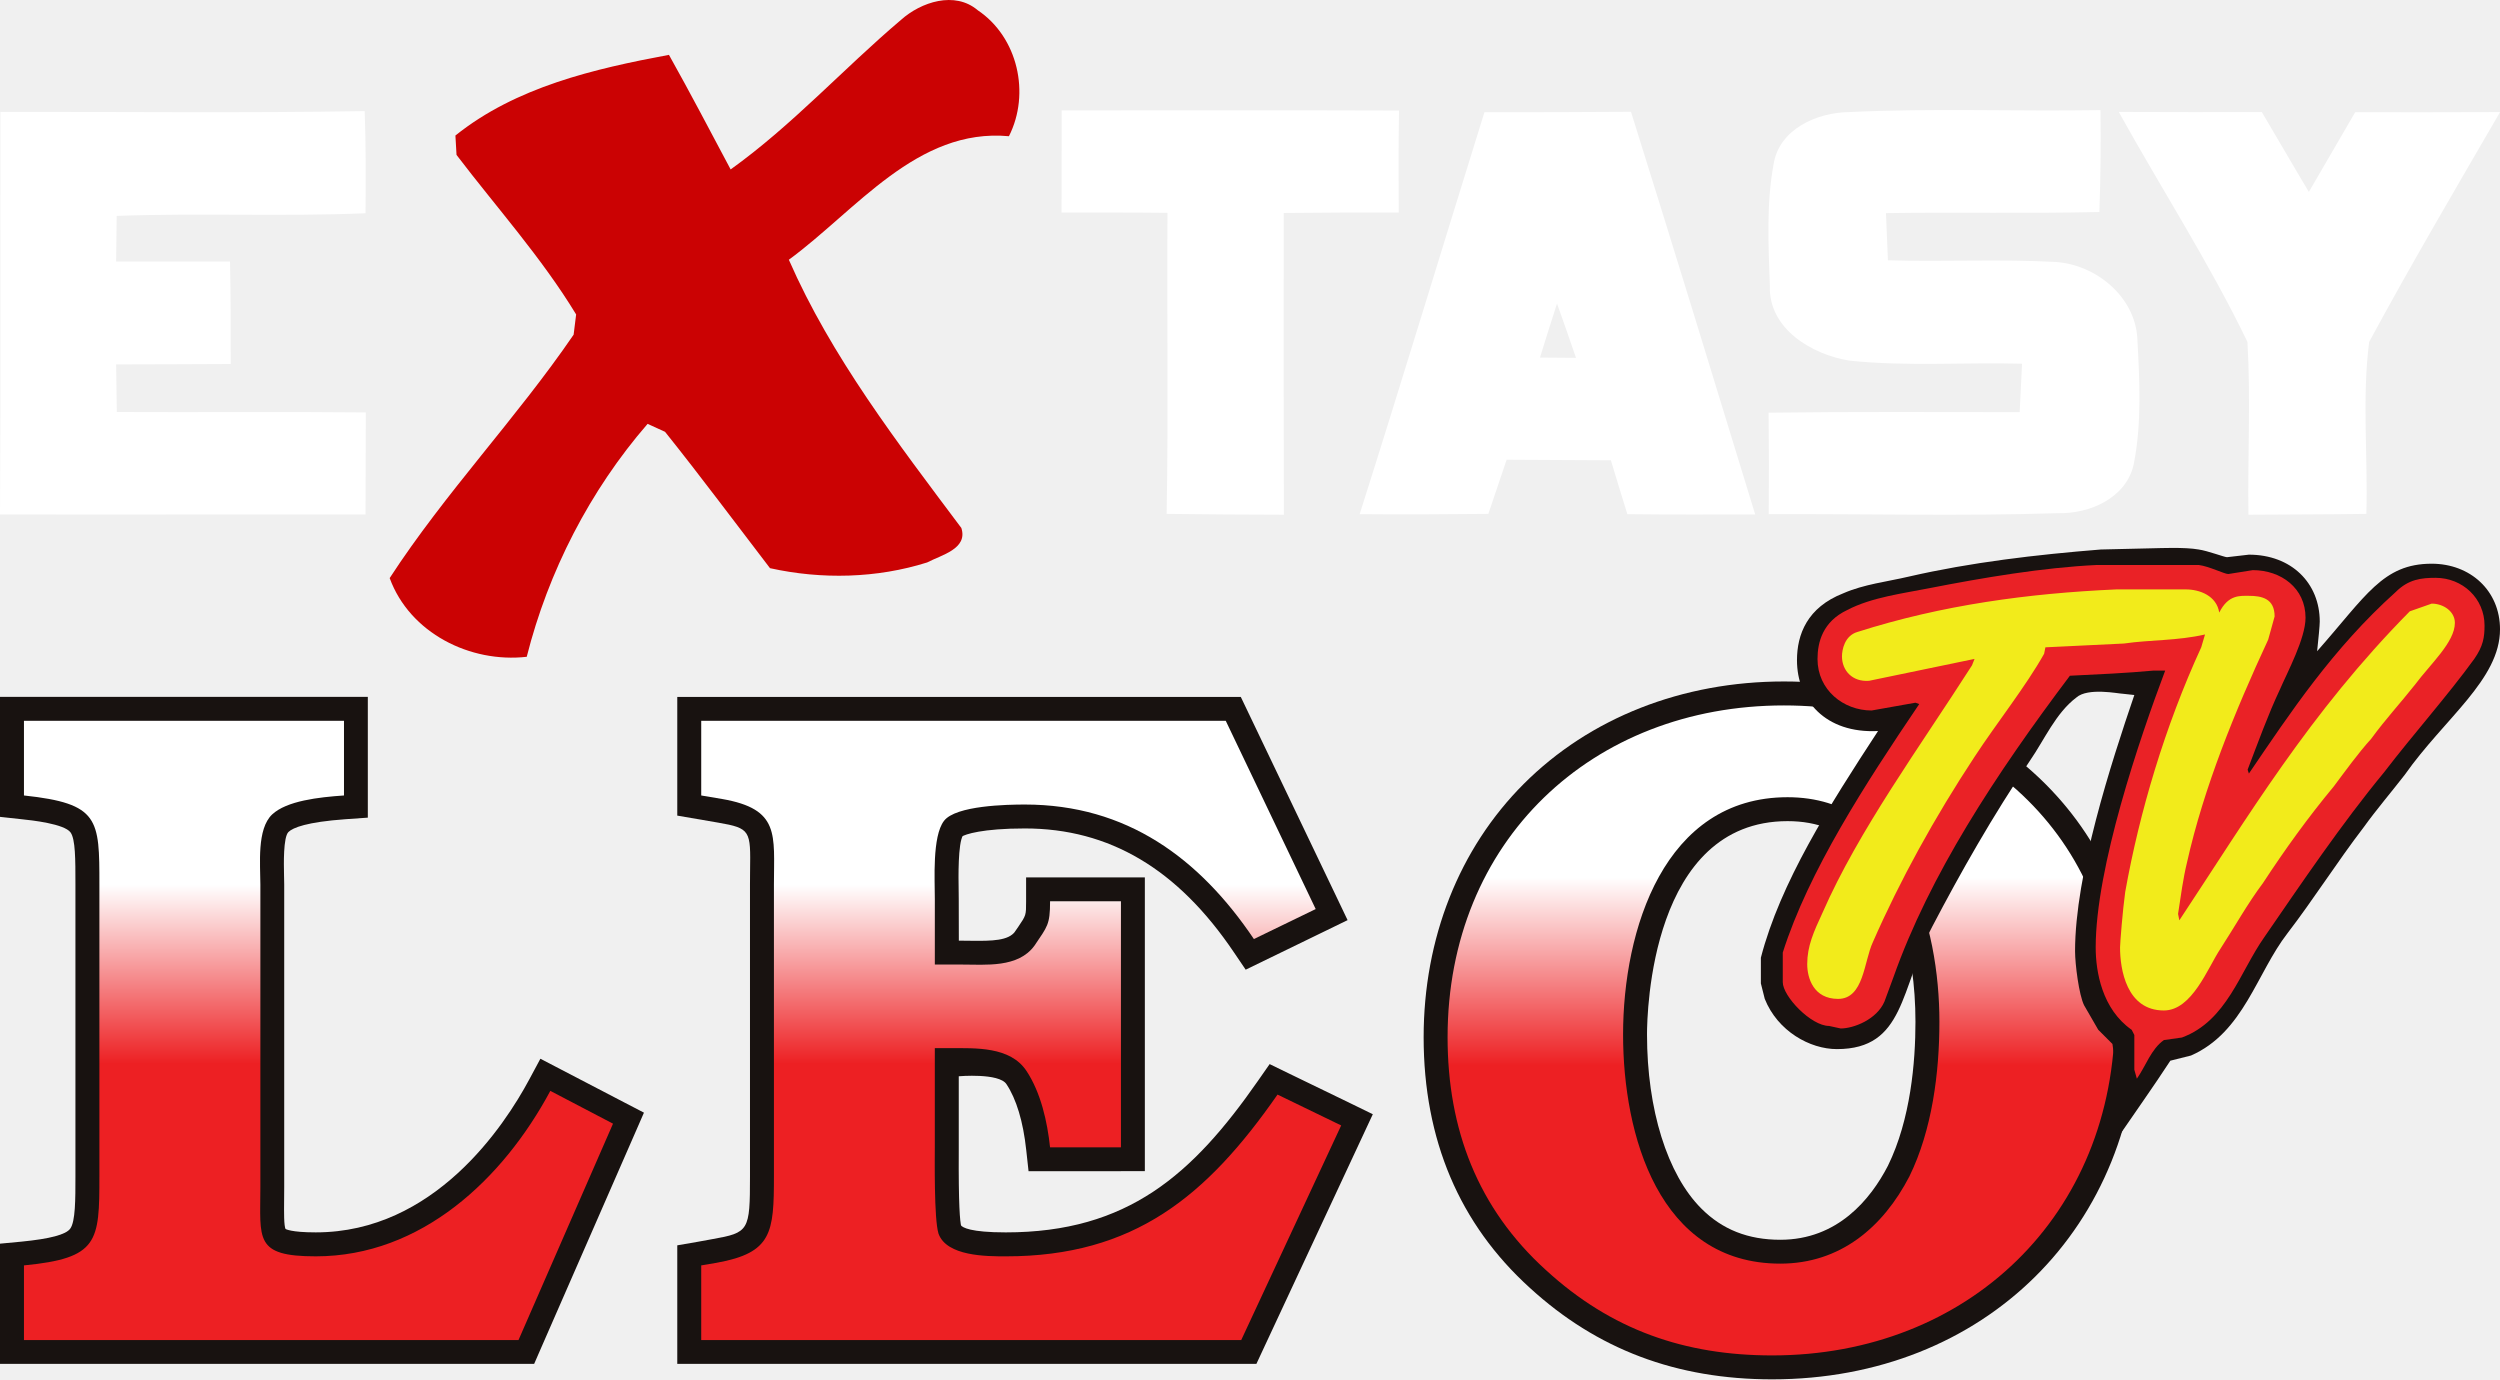
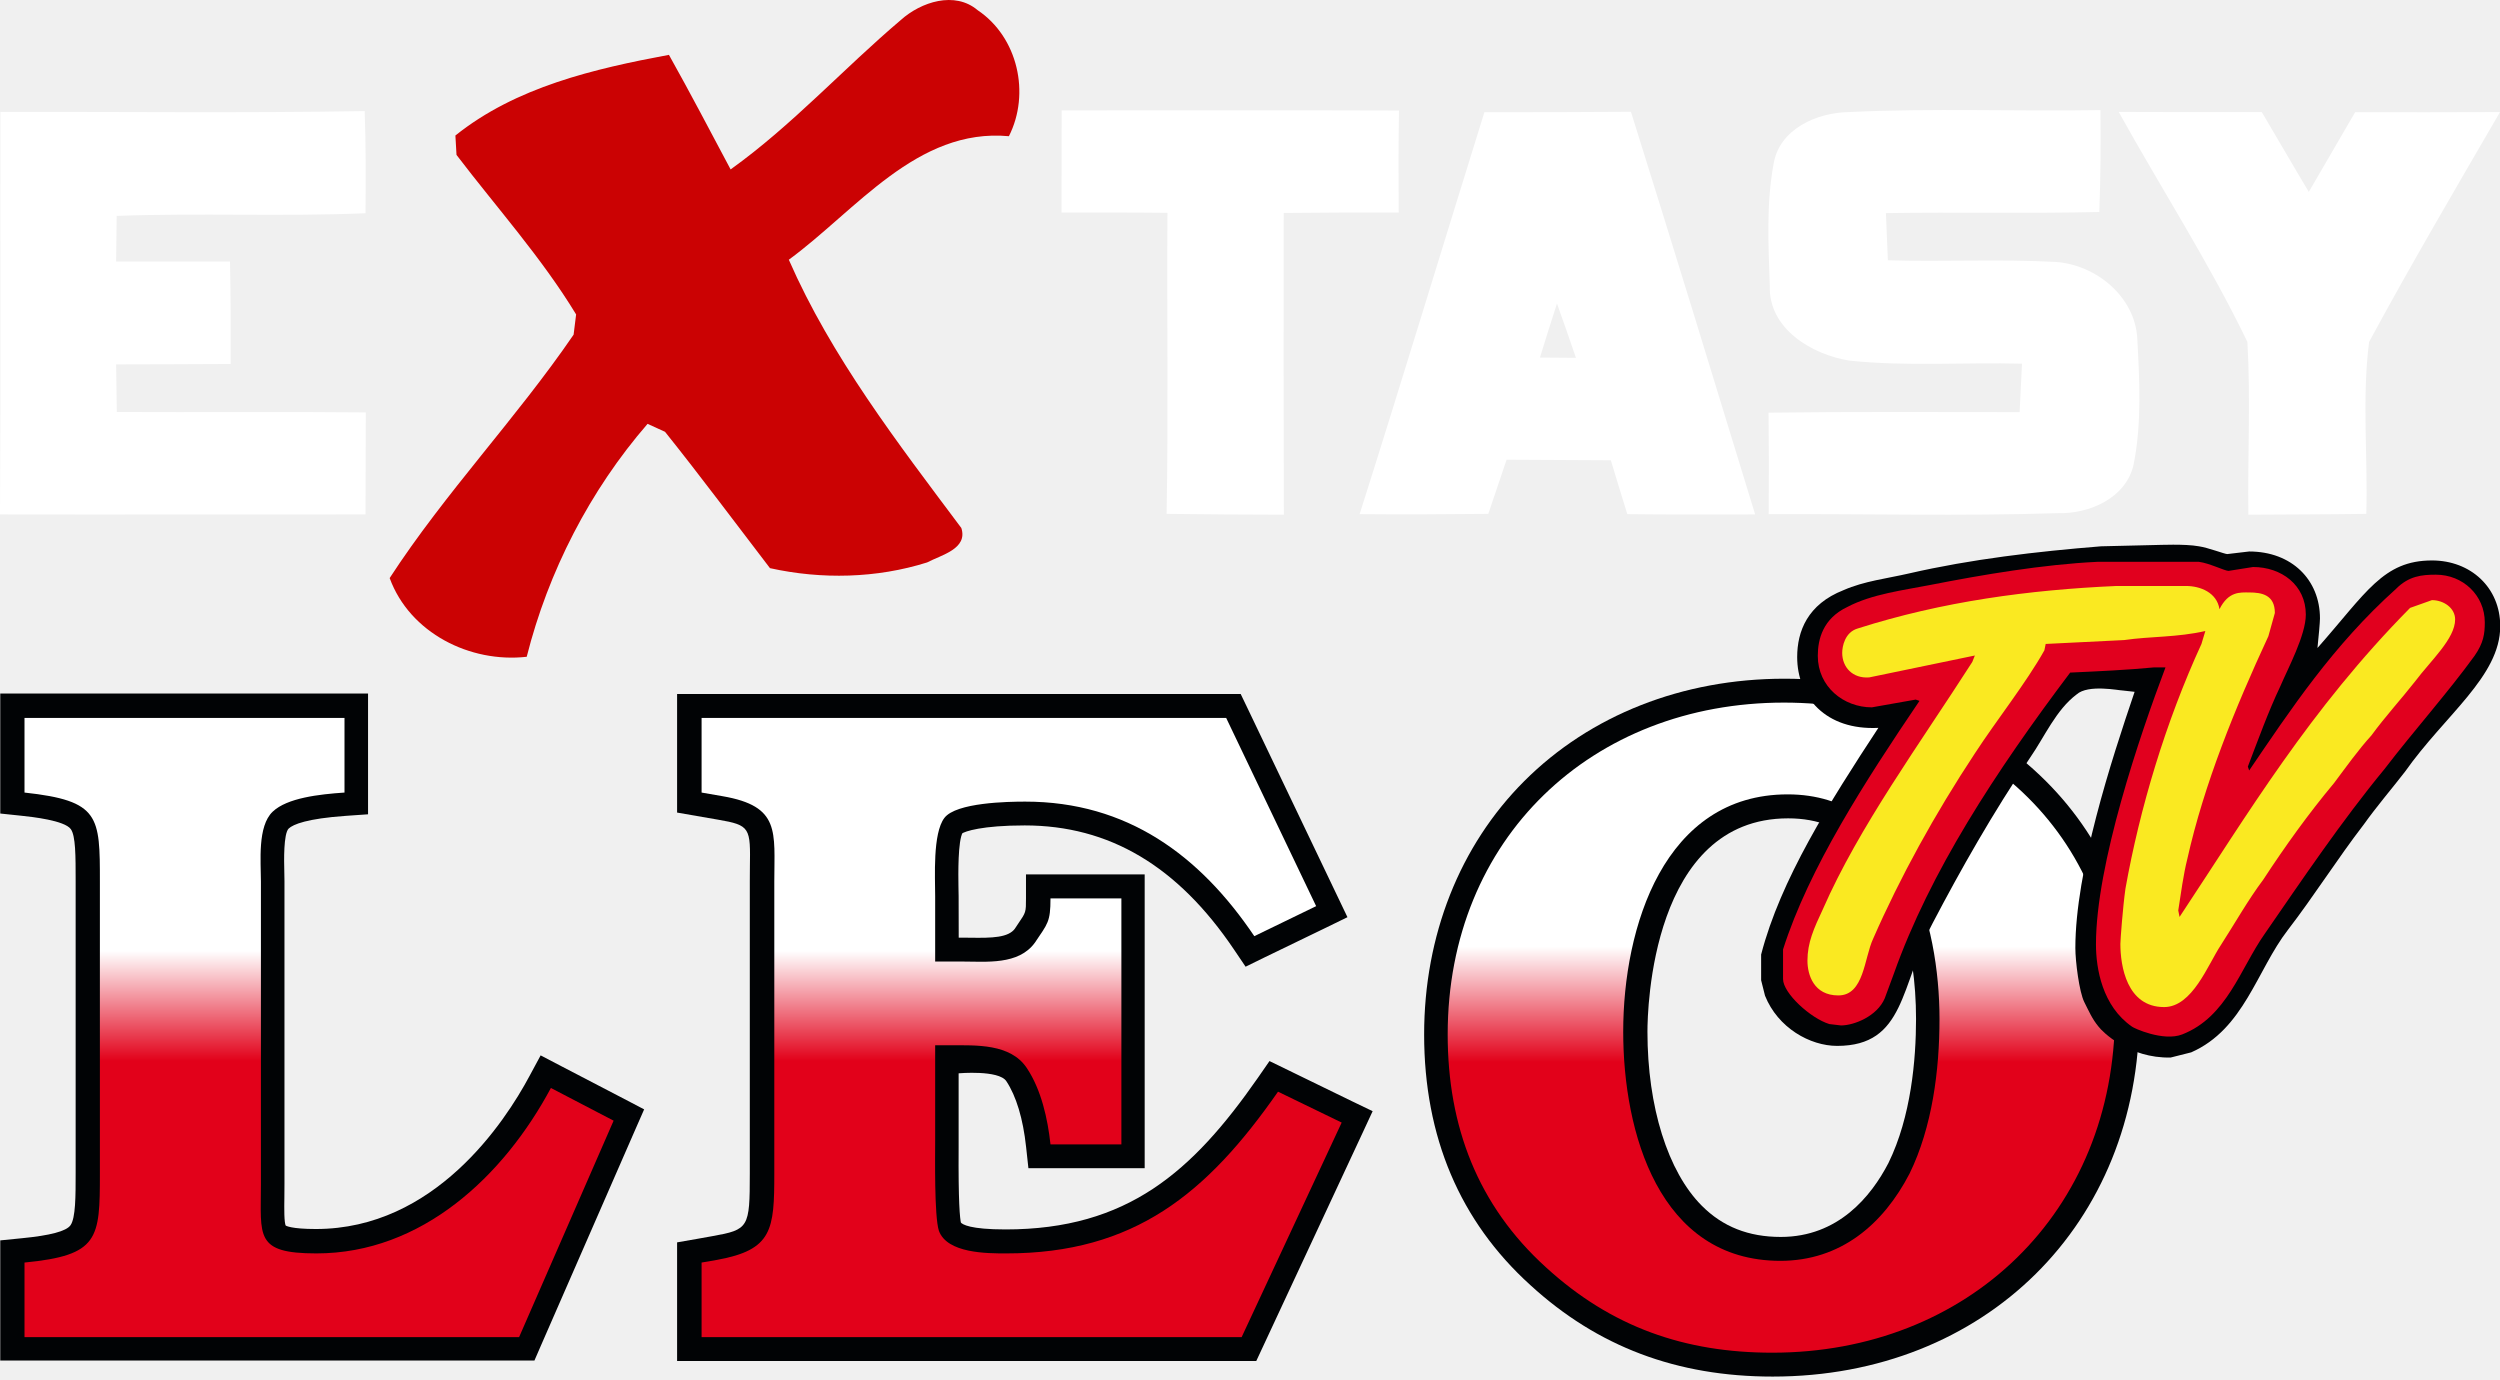
- <svg xmlns="http://www.w3.org/2000/svg" id="svg2" width="450pt" height="248.28pt" version="1.1" viewBox="0 0 450 248.28">
+ <svg xmlns="http://www.w3.org/2000/svg" id="svg2" width="450.01pt" height="248.37pt" version="1.1" viewBox="0 0 450.01 248.37">
  <defs id="defs21">
-     <linearGradient id="linearGradient21510" x2="1" gradientTransform="matrix(0 62.64 -62.64 0 -511.64 121.02)" gradientUnits="userSpaceOnUse">
-       <stop id="stop16" stop-color="#FFF" offset="0" />
-       <stop id="stop18" stop-color="#ed2023" offset=".686" />
-       <stop id="stop20" stop-color="#ed2023" offset="1" />
+     <clipPath id="clipPath10300">
+       <path id="path10298" d="m0 0h595.28v841.89h-595.28z" />
+     </clipPath>
+     <linearGradient id="linearGradient10334" x2="1" gradientTransform="matrix(0,-3.0262,-3.0262,0,292.33,806.02)" gradientUnits="userSpaceOnUse">
+       <stop id="stop10326" stop-color="#fff" offset="0" />
+       <stop id="stop10328" stop-color="#fff" offset=".265" />
+       <stop id="stop10330" stop-color="#e2011a" offset=".686" />
+       <stop id="stop10332" stop-color="#e2011a" offset="1" />
    </linearGradient>
-     <linearGradient id="linearGradient21505" x2="1" gradientTransform="matrix(0 62.642 -62.642 0 -336.88 121.02)" gradientUnits="userSpaceOnUse">
-       <stop id="stop9" stop-color="#FFF" offset="0" />
-       <stop id="stop11" stop-color="#ed2023" offset=".686" />
-       <stop id="stop13" stop-color="#ed2023" offset="1" />
+     <linearGradient id="linearGradient10358" x2="1" gradientTransform="matrix(0,-3.0262,-3.0262,0,300.77,806.02)" gradientUnits="userSpaceOnUse">
+       <stop id="stop10350" stop-color="#fff" offset="0" />
+       <stop id="stop10352" stop-color="#fff" offset=".265" />
+       <stop id="stop10354" stop-color="#e2011a" offset=".686" />
+       <stop id="stop10356" stop-color="#e2011a" offset="1" />
    </linearGradient>
-     <linearGradient id="linearGradient21500" x2="1" gradientTransform="matrix(0 65.768 -65.768 0 -151.22 119.29)" gradientUnits="userSpaceOnUse">
-       <stop id="stop2" stop-color="#FFF" offset="0" />
-       <stop id="stop4" stop-color="#ed2023" offset=".686" />
-       <stop id="stop6" stop-color="#ed2023" offset="1" />
+     <linearGradient id="linearGradient10382" x2="1" gradientTransform="matrix(0,-3.1773,-3.1773,0,309.74,806.11)" gradientUnits="userSpaceOnUse">
+       <stop id="stop10374" stop-color="#fff" offset="0" />
+       <stop id="stop10376" stop-color="#fff" offset=".265" />
+       <stop id="stop10378" stop-color="#e2011a" offset=".686" />
+       <stop id="stop10380" stop-color="#e2011a" offset="1" />
    </linearGradient>
+     <clipPath id="clipPath10392">
+       <path id="path10390" d="m0 0h595.28v841.89h-595.28z" />
+     </clipPath>
  </defs>
-   <g id="g4564">
-     <g id="#cb0203ff" transform="matrix(2.5122 0 0 2.5122 -59.161 -71.899)">
+   <g id="g4498" transform="matrix(2.5122 0 0 2.5122 .00011916 -.0010569)">
+     <g id="#cb0203ff" transform="translate(-23.55,-28.62)">
      <path id="path6" d="m88.1 30.05c1.44-1.29 3.86-2.09 5.5-0.7 2.88 1.93 3.79 5.97 2.24 9.03-6.58-0.61-10.96 5.33-15.77 8.85 3.05 6.97 7.81 13.14 12.36 19.22 0.49 1.5-1.45 1.94-2.45 2.47-3.61 1.14-7.56 1.23-11.26 0.41-2.5-3.26-4.95-6.56-7.52-9.77-0.31-0.14-0.93-0.43-1.25-0.57-4.12 4.75-7.12 10.58-8.66 16.69-4.05 0.46-8.38-1.7-9.82-5.64 3.98-6.12 9.07-11.43 13.18-17.44 0.05-0.36 0.13-1.09 0.18-1.45-2.48-4.08-5.69-7.65-8.57-11.43-0.02-0.35-0.06-1.04-0.08-1.39 4.34-3.48 9.94-4.78 15.3-5.78 1.52 2.71 2.96 5.47 4.42 8.21 4.41-3.16 8.07-7.21 12.2-10.71z" fill="#cb0203" />
    </g>
-     <g id="#020202ff" transform="matrix(2.5122 0 0 2.5122 -59.161 -71.899)" fill="#fff">
+     <g id="#020202ff" transform="translate(-23.55,-28.62)" fill="#fff">
      <path id="path9" d="m23.58 36.64c8.7-0.02 17.4 0.09 26.1-0.06 0.09 2.44 0.08 4.88 0.06 7.32-5.94 0.25-11.89-0.03-17.83 0.19-0.01 0.81-0.03 2.45-0.04 3.27h8.16c0.05 2.45 0.06 4.89 0.05 7.34-2.74 0.02-5.48 0.02-8.21 0.03 0.01 0.85 0.04 2.55 0.05 3.41 5.95 0.03 11.89-0.03 17.84 0.03-0.01 2.43-0.02 4.87-0.02 7.31-8.73-0.01-17.46 0.02-26.19 0 0.06-9.61 0.01-19.23 0.03-28.84z" />
      <path id="path11" d="m99.61 43.85c0-2.44 0-4.88 0.01-7.32 8.05 0 16.11-0.02 24.17 0.01-0.04 2.44-0.04 4.87-0.02 7.31-2.75-0.01-5.49 0-8.24 0.03-0.01 7.21-0.01 14.41 0.01 21.62-2.8-0.01-5.6-0.02-8.4-0.06 0.13-7.19 0.01-14.38 0.06-21.57-2.53-0.03-5.06-0.02-7.59-0.02z" />
      <path id="path13" d="m129.91 36.66c3.5 0 7 0 10.5-0.03 3.01 9.6 5.96 19.23 8.9 28.85-3.05 0-6.11 0.02-9.16-0.02-0.4-1.28-0.79-2.57-1.18-3.86-2.49-0.02-4.98-0.02-7.47-0.04-0.44 1.29-0.87 2.59-1.31 3.88-3.07 0.03-6.15 0.05-9.22 0.02 3.04-9.58 5.95-19.2 8.94-28.8m3.98 17.58c0.86 0.01 1.72 0.01 2.58 0.02-0.45-1.3-0.89-2.6-1.36-3.89-0.42 1.29-0.82 2.58-1.22 3.87z" />
      <path id="path15" d="m150.63 40.37c0.41-2.51 3.11-3.69 5.41-3.72 6-0.29 12-0.04 18.01-0.14 0.03 2.43 0.01 4.87-0.08 7.3-5.09 0.12-10.19 0-15.29 0.08 0.04 0.84 0.1 2.54 0.14 3.38 4.01 0.12 8.02-0.1 12.03 0.12 2.88 0.2 5.67 2.48 5.84 5.47 0.16 3 0.33 6.07-0.26 9.03-0.53 2.42-3.17 3.56-5.44 3.5-6.9 0.22-13.81 0.04-20.71 0.07 0.02-2.43 0.02-4.85-0.01-7.27 6-0.08 11.99-0.04 17.99-0.04 0.04-0.87 0.13-2.61 0.17-3.47-4.12-0.11-8.26 0.21-12.36-0.22-2.7-0.43-5.82-2.29-5.71-5.37-0.1-2.9-0.26-5.85 0.27-8.72z" />
      <path id="path17" d="m175.36 36.64c3.42 0.01 6.83 0.02 10.25 0.01 1.13 1.9 2.23 3.82 3.37 5.72 1.11-1.9 2.21-3.81 3.32-5.71 3.46 0 6.92 0.01 10.38-0.01-3.17 5.46-6.38 10.92-9.38 16.47-0.52 4.07-0.08 8.22-0.2 12.32-2.81 0.04-5.63 0.04-8.45 0.06-0.06-4.13 0.17-8.26-0.07-12.38-2.73-5.66-6.17-10.98-9.22-16.48z" />
    </g>
  </g>
-   <g id="g45" transform="matrix(.75 0 0 .75 496.02 68.483)">
-     <path id="path27" d="m-536.92 236.02h-124.44v-28.85l5.186-0.491c6.821-0.677 10.652-1.682 11.68-3.13 1.238-1.705 1.238-6.985 1.238-12.544v-70.056c0-6.05 0-10.839-1.168-12.474-1.495-2.056-9.251-2.92-11.797-3.177l-5.139-0.561v-28.803h88.277v28.99l-5.326 0.374c-9.367 0.677-12.638 2.032-13.712 3.06-1.285 1.215-1.121 7.896-1.075 10.091l0.047 2.499v72.673l-0.023 3.247c-0.023 2.71-0.07 6.05 0.374 6.868l-0.14-0.14c0.14 0.07 1.378 0.864 7.358 0.864 28.499 0 45.318-25.649 51.228-36.675l2.686-4.999 5.022 2.616 15.067 7.849 4.765 2.476-2.149 4.929-22.706 51.929-1.495 3.434h-3.761" fill="#181210" />
-     <path id="path29" d="m-392.34 189.77h-22.169l-0.561-5.116c-0.724-6.751-2.359-12.194-4.742-15.768-1.799-2.733-11.446-1.892-11.446-1.892v17.87c-0.07 12.965 0.28 17.053 0.607 18.197v-0.023l-0.07-0.234-0.023-0.047c0.374 0.514 2.219 1.705 10.769 1.705 29.293 0 44.874-13.899 60.526-36.371l2.803-4.018 4.415 2.149 15.277 7.405 5.069 2.476-2.383 5.116-24.014 51.485-1.542 3.317h-138.99v-28.452l4.742-0.818 3.714-0.677c8.76-1.565 8.994-1.986 8.994-15.067v-70.033l0.023-3.294c0.14-9.648 0.14-10.208-7.685-11.563l-9.788-1.682v-28.476h135.25l1.565 3.27 21.608 45.155 2.453 5.139-5.139 2.499-19.319 9.391-2.803-4.135c-13.479-20.019-29.901-29.761-50.201-29.761-10.232 0-14.39 1.425-15.137 1.962l0.28-0.28 0.023-0.047c-1.238 1.962-1.098 10.232-1.051 12.965l0.023 2.336 0.023 9.998h0.561l2.266 0.023c5.256 0.07 9.087-0.023 10.699-2.243l-0.14 0.164 0.888-1.285c1.869-2.756 1.869-2.756 1.869-6.097v-5.747h28.499v70.5h-5.747" fill="#181210" />
-     <path id="path31" d="m-208.26 188.48c5.466-11.143 6.611-24.948 6.611-34.549 0-17.637-4.812-32.984-12.871-41.043-4.789-4.789-10.629-7.125-17.824-7.125-32.797 0-33.732 45.972-33.732 51.205 0 17.987 4.859 33.592 13.035 41.768 5.022 5.046 11.236 7.498 18.945 7.498 13.782 0 21.678-9.718 25.836-17.754m-85.965 29.27c-16.889-15.324-25.462-35.53-25.462-60.128 0-23.71 8.526-45.295 24.037-60.806 15.838-15.838 38.007-24.575 62.441-24.575 24.598 0 46.883 8.76 62.768 24.621 14.647 14.67 22.379 33.942 22.379 55.737 0 50.504-37.002 87.133-87.974 87.133-23.01 0-42.048-7.195-58.19-21.982" fill="#181210" />
-     <path id="path33" d="m-536.92 230.3h-118.69v-17.917c17.894-1.729 18.104-5.653 18.104-21.374v-70.033c0-15.721 0-19.435-18.104-21.374v-17.917h76.807v17.917c-6.12 0.42-13.736 1.285-17.24 4.555-3.714 3.504-2.827 12.007-2.827 16.819v72.649c0 12.451-1.542 16.586 13.292 16.586 25.322 0 44.945-18.548 56.297-39.712l15.044 7.872-22.682 51.929" fill="url(#linearGradient21510)" />
-     <path id="path35" d="m-392.34 184.05h-17.006c-0.654-6.12-2.196-13.105-5.676-18.361-3.925-5.863-12.147-5.443-18.478-5.443h-3.504v22.916c0 3.714-0.21 18.104 0.888 21.608 1.962 5.443 11.54 5.443 16.142 5.443 30.742 0 48.215-14.39 65.221-38.824l15.277 7.405-23.991 51.509h-129.6v-17.917l3.714-0.631c13.292-2.406 13.736-7.218 13.736-20.744v-70.033c0-12.007 1.518-18.104-12.451-20.533l-4.999-0.841v-17.917h125.89l21.585 45.178-14.834 7.195c-13.082-19.412-30.531-32.283-54.966-32.283-4.158 0-16.586 0.21-19.412 3.925-2.85 3.714-2.196 14.203-2.196 18.758v15.721h6.331c5.887 0 13.689 0.864 17.613-4.579 3.06-4.579 3.714-4.929 3.714-10.605h17.006v59.054" fill="url(#linearGradient21505)" />
-     <path id="path37" d="m-290.37 213.48c-16.352-14.834-23.57-33.802-23.57-55.854 0-47.117 34.69-79.634 80.732-79.634 43.193 0 79.424 29.247 79.424 74.612 0 47.794-35.344 81.386-82.25 81.386-20.954 0-38.637-6.097-54.335-20.51m87.273-22.472c5.443-11.119 7.195-24.878 7.195-37.096 0-22.893-8.293-53.891-36.442-53.891-29.667 0-39.478 31.863-39.478 56.952 0 23.991 8.503 54.989 37.726 54.989 14.413 0 24.668-8.737 30.999-20.954" fill="url(#linearGradient21500)" />
-     <path id="path39" d="m-133.68 40.57c2.172 0.304 6.19 1.845 6.798 1.845l5.256-0.607c10.185 0 17.006 6.798 17.006 16.072 0 0.911-0.327 4.322-0.631 7.101 11.75-13.292 15.768-21.001 27.495-21.001 9.274 0 16.399 6.471 16.399 15.745 0 12.054-13.292 21.328-22.869 34.923-3.107 4.018-6.798 8.339-9.905 12.661-6.167 8.036-12.054 17.31-18.221 25.346-7.428 9.578-10.512 23.804-23.173 29.363l-4.952 1.238c-4.018 6.167-8.643 12.661-12.661 18.548l-0.631-18.244-0.607-4.322-3.411-3.411-3.387-5.863c-1.238-2.476-2.172-9.881-2.172-12.988 0-18.524 8.643-45.108 14.226-61.483l-2.78-0.304c-0.934 0-8.363-1.565-11.143 0.911-4.929 3.714-7.709 10.208-11.119 15.137-8.97 13.292-16.679 26.887-23.477 39.875-7.732 14.834-6.494 29.363-22.869 29.363-6.494 0-14.226-4.322-17.31-12.054l-0.934-3.714v-6.167c4.649-17.94 16.375-36.465 28.125-54.405-12.661 0.631-19.459-7.405-19.459-16.983 0-6.19 2.453-12.684 11.119-16.072 4.952-2.172 10.512-2.78 15.768-4.018 14.834-3.411 30.578-5.256 46.042-6.494l12.965-0.304c0.934 0 7.125-0.304 10.512 0.304" fill="#181210" />
-     <path id="path41" d="m-133.68 44.284c2.476 0.304 6.19 2.172 7.101 2.172l5.887-0.934c6.798 0 12.661 4.322 12.661 11.423 0 4.952-4.322 12.988-6.19 17.31-2.78 5.887-5.233 12.684-7.709 19.155l0.304 0.934c9.881-14.53 20.09-29.971 35.227-43.566 3.083-3.083 6.19-3.411 9.578-3.411 6.494 0 11.75 4.952 11.75 11.446 0 2.78-0.304 4.929-2.476 8.036-6.494 8.947-14.53 17.917-21.631 27.191-10.208 12.357-19.786 26.56-28.733 39.548-5.887 8.339-8.97 20.09-19.786 24.107l-4.322 0.607c-3.083 2.172-4.322 6.19-6.494 9.274l-0.607-2.149v-8.339l-0.631-1.238c-7.101-4.952-8.643-13.923-8.643-19.786 0-19.155 10.512-50.06 16.679-66.436h-2.78c-6.494 0.607-13.292 0.911-20.09 1.238-17.917 23.78-33.685 47.888-42.328 72.299l-2.172 5.887c-1.845 4.322-7.405 6.471-10.512 6.471l-2.78-0.607c-4.322 0-11.119-7.101-11.119-10.512v-7.101c6.19-19.482 19.786-40.483 32.751-59.638l-0.911-0.327-10.512 1.869c-6.798 0-12.988-4.952-12.988-12.357 0-4.018 1.238-8.97 7.125-11.75 5.863-3.083 13.595-4.018 19.763-5.256 12.684-2.476 27.191-4.952 40.179-5.56h24.411" fill="#ea2226" />
-     <path id="path43" d="m-136.78 50.147c3.387 0 7.405 1.542 8.036 5.56 2.172-4.322 4.952-4.018 7.101-4.018 3.107 0 6.19 0.631 6.19 4.952l-1.542 5.56c-8.036 17.31-15.464 35.53-19.482 53.471-0.911 3.691-1.542 8.339-2.149 12.357l0.304 1.542c16.375-24.715 31.209-49.757 55.316-74.168l5.256-1.845c2.78 0 5.56 1.845 5.56 4.625 0 4.625-5.887 9.881-9.578 14.834-3.411 4.322-7.125 8.339-10.512 12.988-3.083 3.387-6.19 7.709-8.97 11.423-6.167 7.428-11.727 15.137-16.983 23.173-3.714 4.952-6.798 10.512-10.208 15.768-3.083 4.625-6.798 14.834-13.595 14.834-8.97 0-10.512-9.905-10.512-15.137 0-0.934 0.631-8.97 1.238-13.292 3.411-19.155 9.578-39.875 18.244-58.727l0.911-3.083c-6.798 1.542-12.965 1.238-19.459 2.172l-18.851 0.911-0.304 1.542c-4.322 7.732-11.446 16.702-16.702 24.738-9.578 14.53-17.917 29.667-24.411 44.501-2.149 4.625-2.149 13.595-8.339 13.595-5.863 0-7.405-4.952-7.405-8.339 0-4.345 1.542-7.732 3.691-12.381 8.666-19.763 23.196-39.548 35.858-59.334l0.607-1.542-25.322 5.256c-4.018 0.304-6.494-2.476-6.494-5.863 0-1.542 0.607-4.952 3.714-5.863 20.393-6.494 41.09-9.274 62.114-10.208h16.679" fill="#f2eb1b" />
+   <g id="g11364" transform="matrix(15.526 0 0 -15.526 -4426.4 12673)">
+     <g id="g10294">
+       <g id="g10296" clip-path="url(#clipPath10300)">
+         <g id="g10302" transform="translate(291.11,800.47)">
+           <path id="path10304" d="m0 0h-6.011v1.393l0.25 0.025c0.329 0.032 0.514 0.081 0.564 0.15 0.06 0.084 0.06 0.338 0.06 0.607v3.384c0 0.293 0 0.524-0.056 0.602-0.073 0.101-0.448 0.142-0.571 0.155l-0.247 0.026v1.391h4.264v-1.4l-0.257-0.018c-0.452-0.032-0.61-0.098-0.663-0.147-0.061-0.059-0.054-0.382-0.051-0.488l2e-3 -0.121v-3.511l-1e-3 -0.156c-2e-3 -0.131-4e-3 -0.293 0.017-0.332l-6e-3 7e-3c6e-3 -4e-3 0.066-0.042 0.355-0.042 1.377 0 2.19 1.239 2.475 1.772l0.13 0.241 0.243-0.127 0.728-0.379 0.229-0.12-0.104-0.237-1.096-2.509-0.072-0.166z" fill="#010305" />
+         </g>
+         <g id="g10306" transform="translate(298.09,802.7)">
+           <path id="path10308" d="m0 0h-1.071l-0.027 0.248c-0.035 0.325-0.114 0.588-0.229 0.761-0.088 0.132-0.553 0.091-0.553 0.091v-0.863c-4e-3 -0.626 0.014-0.824 0.029-0.88v2e-3l-3e-3 0.011-2e-3 2e-3c0.019-0.024 0.107-0.082 0.52-0.082 1.416 0 2.169 0.672 2.925 1.757l0.135 0.195 0.214-0.104 0.737-0.359 0.245-0.118-0.115-0.248-1.159-2.487-0.075-0.161h-6.715v1.375l0.229 0.04 0.179 0.032c0.423 0.076 0.435 0.096 0.435 0.728v3.384l1e-3 0.159c7e-3 0.465 7e-3 0.493-0.371 0.558l-0.243 0.042-0.23 0.04v1.375h6.534l0.076-0.158 1.043-2.181 0.119-0.249-0.248-0.121-0.717-0.347-0.216-0.106-0.135 0.2c-0.652 0.967-1.446 1.438-2.426 1.438-0.494 0-0.696-0.069-0.731-0.096l0.013 0.015 1e-3 2e-3c-0.059-0.095-0.053-0.495-0.051-0.627l2e-3 -0.113 1e-3 -0.482h0.027l0.109-1e-3c0.254-4e-3 0.44 1e-3 0.517 0.107l-6e-3 -8e-3 0.042 0.063c0.091 0.133 0.091 0.133 0.091 0.295v0.277h1.376v-3.406z" fill="#010305" />
+         </g>
+         <g id="g10310" transform="translate(306.99,802.76)">
+           <path id="path10312" d="m0 0c0.264 0.539 0.32 1.205 0.32 1.67 0 0.851-0.233 1.593-0.623 1.982-0.231 0.231-0.512 0.344-0.86 0.344-1.585 0-1.631-2.221-1.631-2.474 0-0.869 0.236-1.623 0.631-2.018 0.242-0.243 0.542-0.361 0.915-0.361 0.665 0 1.047 0.469 1.248 0.857m-4.153-1.414c-0.816 0.74-1.23 1.717-1.23 2.904 0 1.146 0.412 2.189 1.161 2.938 0.765 0.765 1.836 1.187 3.016 1.187 1.189 0 2.266-0.422 3.033-1.189 0.708-0.708 1.082-1.639 1.082-2.693 0-2.439-1.788-4.209-4.251-4.209-1.112 0-2.031 0.347-2.811 1.062" fill="#010305" />
+         </g>
+       </g>
+     </g>
+     <g id="g10314">
+       <g id="g10316">
+         <g id="g10322">
+           <g id="g10324">
+             <path id="path10336" d="m285.38 807.92v-0.865c0.874-0.095 0.874-0.274 0.874-1.032v-3.384c0-0.759-0.01-0.949-0.874-1.033v-0.865h5.734l1.096 2.51-0.727 0.379c-0.548-1.023-1.497-1.918-2.719-1.918-0.718 0-0.643 0.199-0.643 0.801v3.51c0 0.232-0.042 0.642 0.137 0.811 0.168 0.159 0.537 0.201 0.832 0.221v0.865z" fill="url(#linearGradient10334)" />
+           </g>
+         </g>
+       </g>
+     </g>
+     <g id="g10338">
+       <g id="g10340">
+         <g id="g10346">
+           <g id="g10348">
+             <path id="path10360" d="m293.23 807.92v-0.865l0.242-0.042c0.675-0.116 0.601-0.411 0.601-0.99v-3.384c0-0.654-0.021-0.885-0.664-1.002l-0.179-0.031v-0.865h6.261l1.16 2.488-0.738 0.358c-0.823-1.181-1.666-1.875-3.152-1.875-0.222 0-0.685 0-0.78 0.263-0.054 0.169-0.043 0.864-0.043 1.043v1.107h0.169c0.306 0 0.703 0.021 0.893-0.263 0.169-0.253 0.243-0.591 0.275-0.886h0.822v2.852h-0.822c0-0.274-0.032-0.291-0.18-0.512-0.19-0.264-0.566-0.22-0.851-0.22h-0.306v0.758c0 0.221-0.03 0.727 0.107 0.907 0.136 0.179 0.737 0.189 0.937 0.189 1.181 0 2.024-0.622 2.656-1.56l0.717 0.348-1.043 2.182z" fill="url(#linearGradient10358)" />
+           </g>
+         </g>
+       </g>
+     </g>
+     <g id="g10362">
+       <g id="g10364">
+         <g id="g10370">
+           <g id="g10372">
+             <path id="path10384" d="m301.88 804.25c0-1.064 0.348-1.981 1.138-2.698 0.76-0.696 1.613-0.991 2.625-0.991 2.266 0 3.973 1.624 3.973 3.932 0 2.193-1.75 3.605-3.837 3.605-2.224 0-3.899-1.571-3.899-3.848m2.035 0.033c0 1.211 0.473 2.751 1.907 2.751 1.36 0 1.76-1.498 1.76-2.605 0-0.59-0.084-1.254-0.347-1.791-0.306-0.591-0.801-1.012-1.498-1.012-1.412 0-1.822 1.497-1.822 2.657" fill="url(#linearGradient10382)" />
+           </g>
+         </g>
+       </g>
+     </g>
+     <g id="g10386">
+       <g id="g10388" clip-path="url(#clipPath10392)">
+         <g id="g10394" transform="translate(310.59,809.91)">
+           <path id="path10396" d="m0 0c0.105-0.015 0.299-0.09 0.328-0.09l0.254 0.03c0.493 0 0.821-0.328 0.821-0.776 0-0.045-0.015-0.209-0.029-0.343 0.567 0.642 0.761 1.015 1.328 1.015 0.448 0 0.791-0.314 0.791-0.762 0-0.582-0.641-1.03-1.104-1.687-0.15-0.194-0.329-0.403-0.478-0.612-0.299-0.388-0.582-0.836-0.881-1.224-0.358-0.463-0.507-1.149-1.12-1.418l-0.238-0.06c-0.482-0.011-0.792 0.299-0.836 0.358-0.075 0.09-0.113 0.182-0.165 0.284-0.06 0.119-0.104 0.478-0.104 0.627 0 0.896 0.418 2.18 0.687 2.971l-0.135 0.015c-0.045 0-0.403 0.075-0.537-0.045-0.239-0.179-0.373-0.493-0.538-0.731-0.433-0.642-0.806-1.299-1.134-1.926-0.374-0.717-0.314-1.418-1.105-1.418-0.314 0-0.687 0.209-0.836 0.582l-0.045 0.179v0.298c0.224 0.866 0.791 1.762 1.359 2.628-0.612-0.03-0.941 0.358-0.941 0.821 0 0.299 0.12 0.612 0.538 0.776 0.238 0.105 0.507 0.135 0.761 0.194 0.717 0.165 1.478 0.254 2.224 0.314l0.627 0.015c0.045 0 0.344 0.015 0.508-0.015" fill="#010305" />
+         </g>
+         <g id="g10398" transform="translate(310.59,809.73)">
+           <path id="path10400" d="m0 0c0.12-0.015 0.299-0.105 0.343-0.105l0.284 0.045c0.329 0 0.612-0.209 0.612-0.552 0-0.239-0.209-0.627-0.298-0.836-0.135-0.284-0.254-0.612-0.374-0.926l0.015-0.045c0.478 0.702 0.971 1.449 1.702 2.105 0.149 0.15 0.299 0.165 0.463 0.165 0.313 0 0.567-0.239 0.567-0.553 0-0.134-0.015-0.239-0.119-0.388-0.314-0.433-0.702-0.866-1.045-1.314-0.493-0.597-0.956-1.284-1.389-1.911-0.283-0.403-0.436-0.961-0.955-1.164-0.22-0.086-0.567 0.075-0.582 0.09-0.344 0.238-0.418 0.671-0.418 0.955 0 0.926 0.507 2.419 0.806 3.21h-0.134c-0.314-0.03-0.642-0.045-0.971-0.06-0.866-1.149-1.627-2.314-2.045-3.493l-0.105-0.284c-0.089-0.209-0.358-0.314-0.507-0.314l-0.135 0.016c-0.217 0.066-0.537 0.358-0.537 0.522v0.343c0.299 0.941 0.955 1.956 1.582 2.882l-0.044 0.015-0.508-0.09c-0.328 0-0.627 0.239-0.627 0.597 0 0.194 0.06 0.433 0.343 0.567 0.284 0.15 0.657 0.195 0.956 0.254 0.612 0.12 1.314 0.239 1.941 0.269z" fill="#e1001e" />
+         </g>
+         <g id="g10402" transform="translate(310.44,809.45)">
+           <path id="path10404" d="m0 0c0.164 0 0.358-0.075 0.388-0.269 0.105 0.209 0.239 0.194 0.344 0.194 0.149 0 0.298-0.029 0.298-0.238l-0.075-0.269c-0.388-0.836-0.746-1.717-0.94-2.583-0.045-0.179-0.075-0.403-0.105-0.597l0.015-0.075c0.792 1.195 1.508 2.404 2.673 3.583l0.253 0.09c0.135 0 0.269-0.09 0.269-0.224 0-0.224-0.284-0.478-0.463-0.717-0.164-0.209-0.343-0.403-0.507-0.627-0.15-0.164-0.299-0.373-0.433-0.552-0.299-0.358-0.567-0.732-0.821-1.12-0.179-0.239-0.329-0.507-0.493-0.761-0.149-0.224-0.328-0.717-0.657-0.717-0.433 0-0.507 0.478-0.507 0.732 0 0.045 0.029 0.433 0.059 0.642 0.165 0.925 0.463 1.926 0.881 2.836l0.045 0.15c-0.328-0.075-0.627-0.06-0.941-0.105l-0.91-0.045-0.015-0.074c-0.209-0.374-0.553-0.807-0.806-1.195-0.463-0.701-0.866-1.433-1.18-2.15-0.104-0.223-0.104-0.656-0.403-0.656-0.284 0-0.358 0.238-0.358 0.403 0 0.209 0.074 0.373 0.179 0.597 0.418 0.955 1.12 1.911 1.732 2.866l0.03 0.075-1.225-0.254c-0.194-0.015-0.313 0.12-0.313 0.284 0 0.074 0.03 0.239 0.179 0.283 0.985 0.314 1.986 0.448 3.001 0.493z" fill="#fae921" />
+         </g>
+       </g>
+     </g>
  </g>
</svg>
